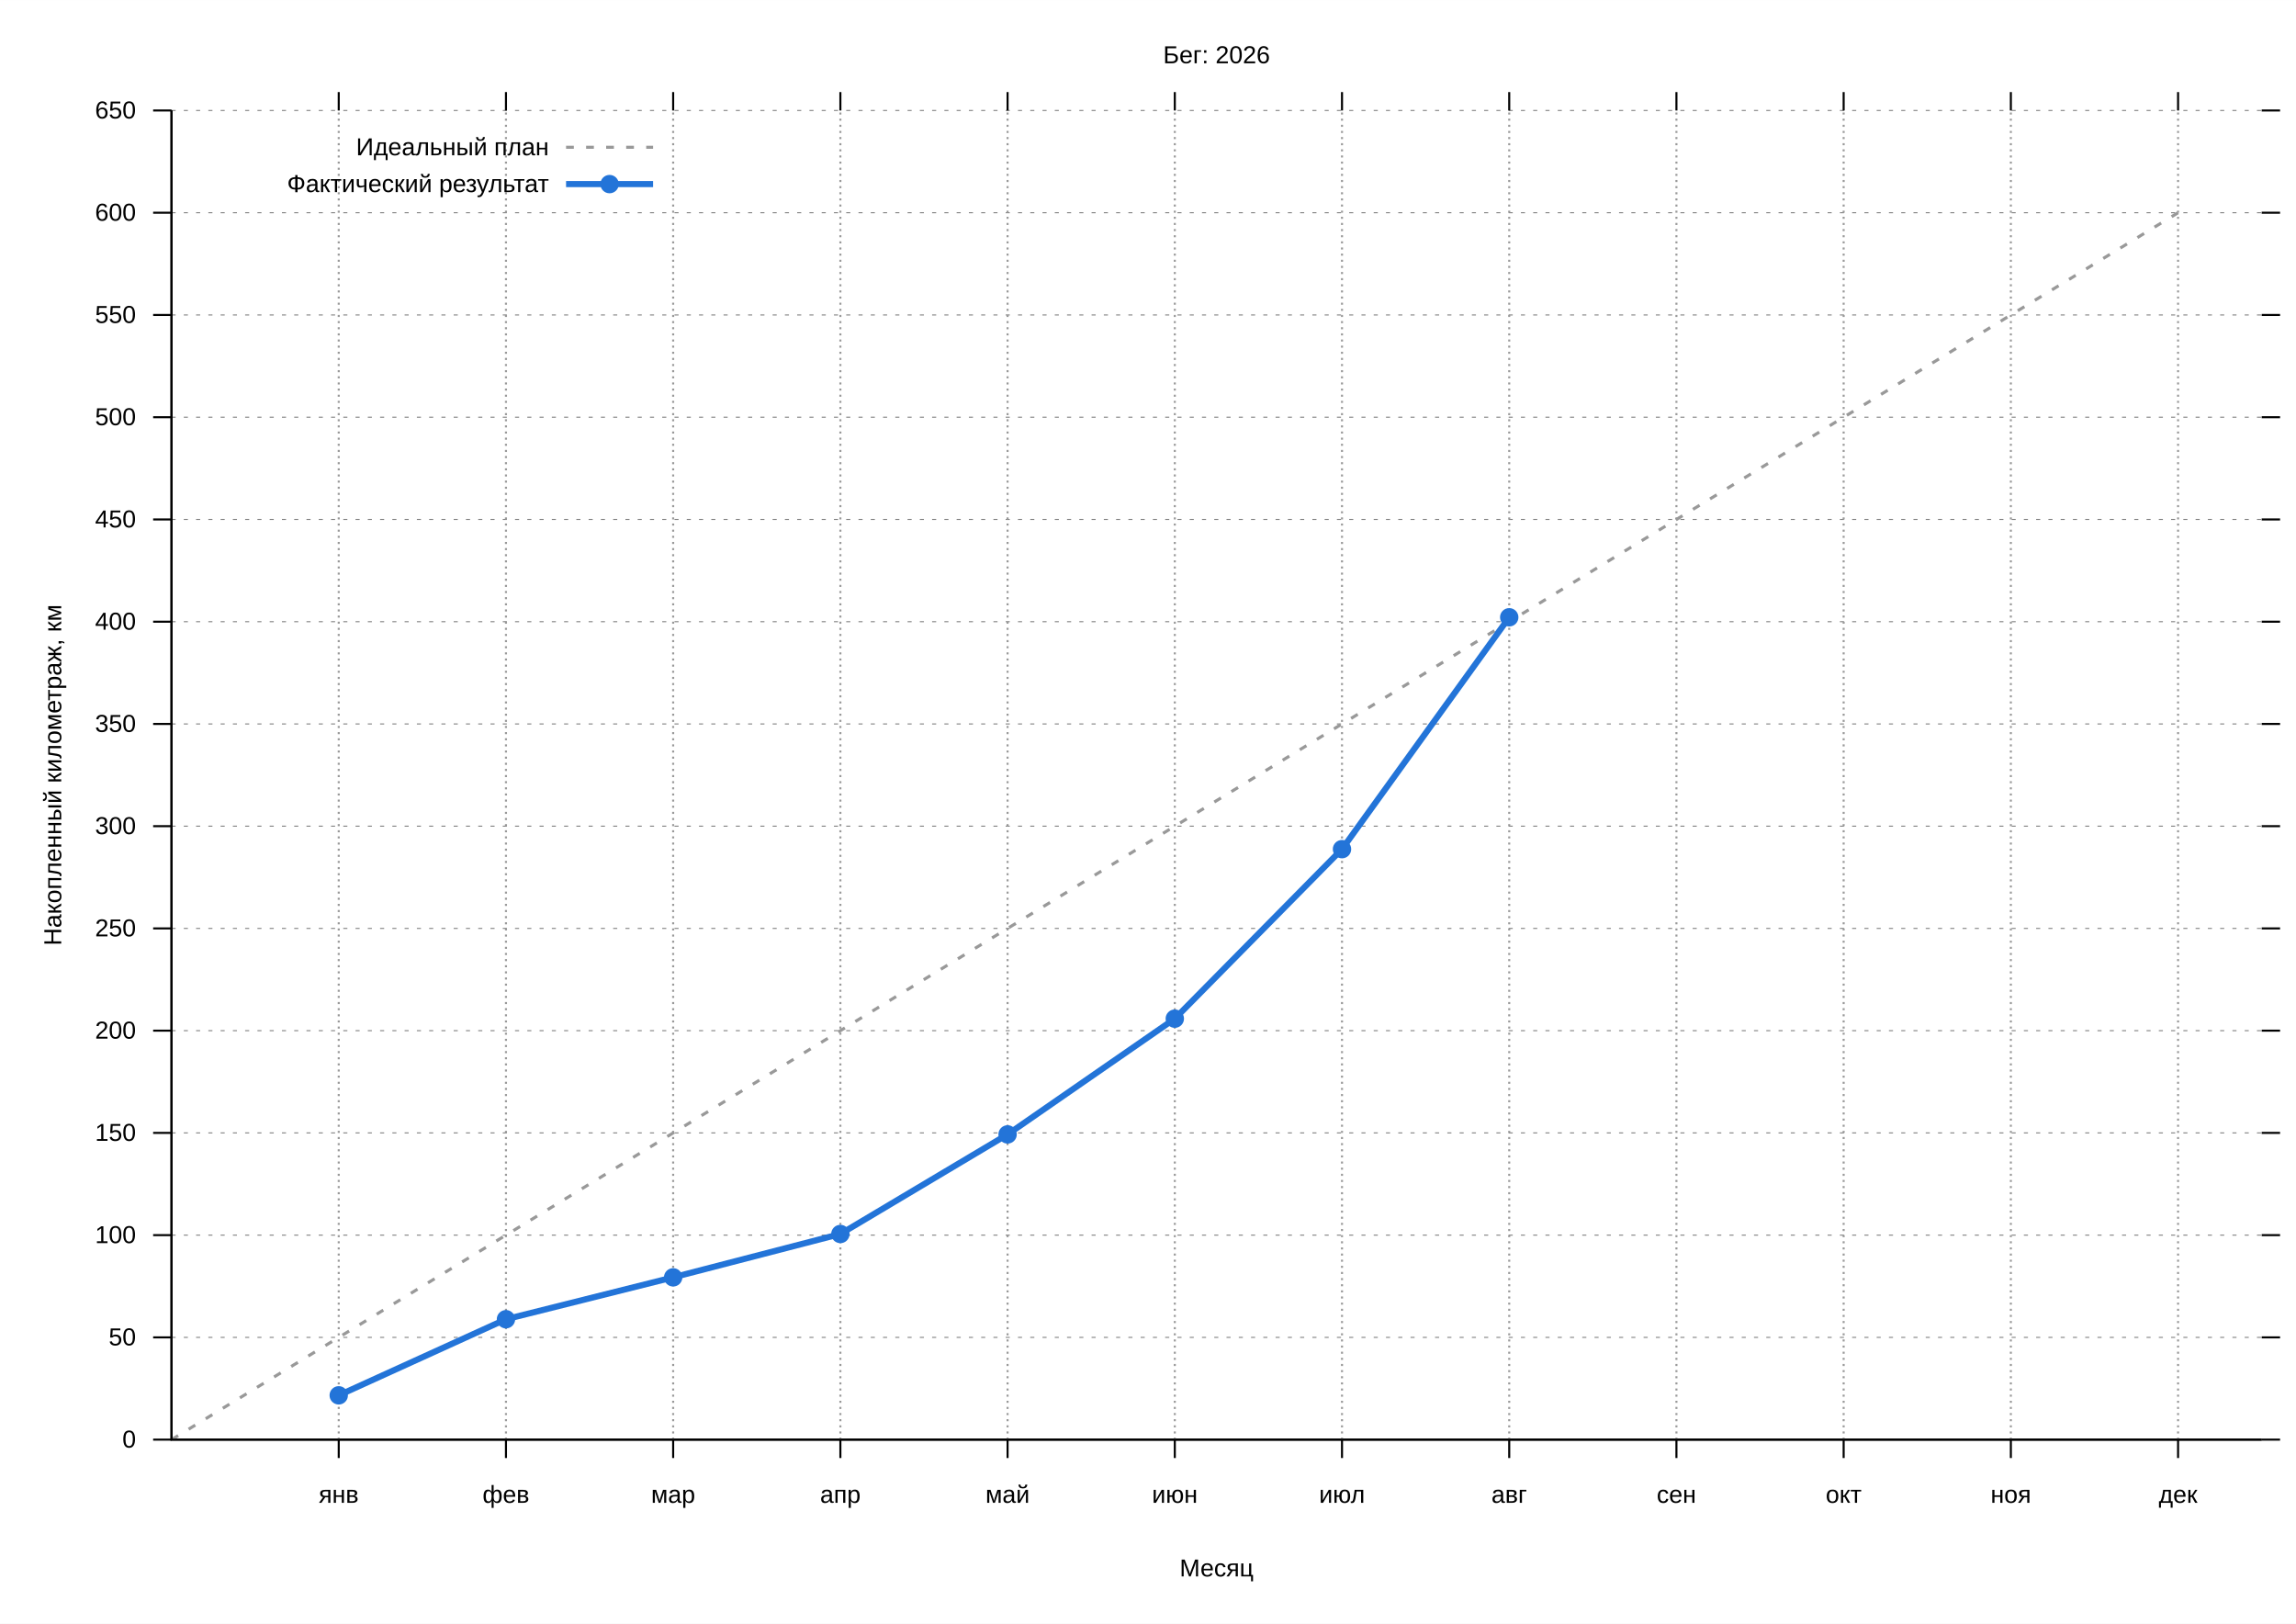
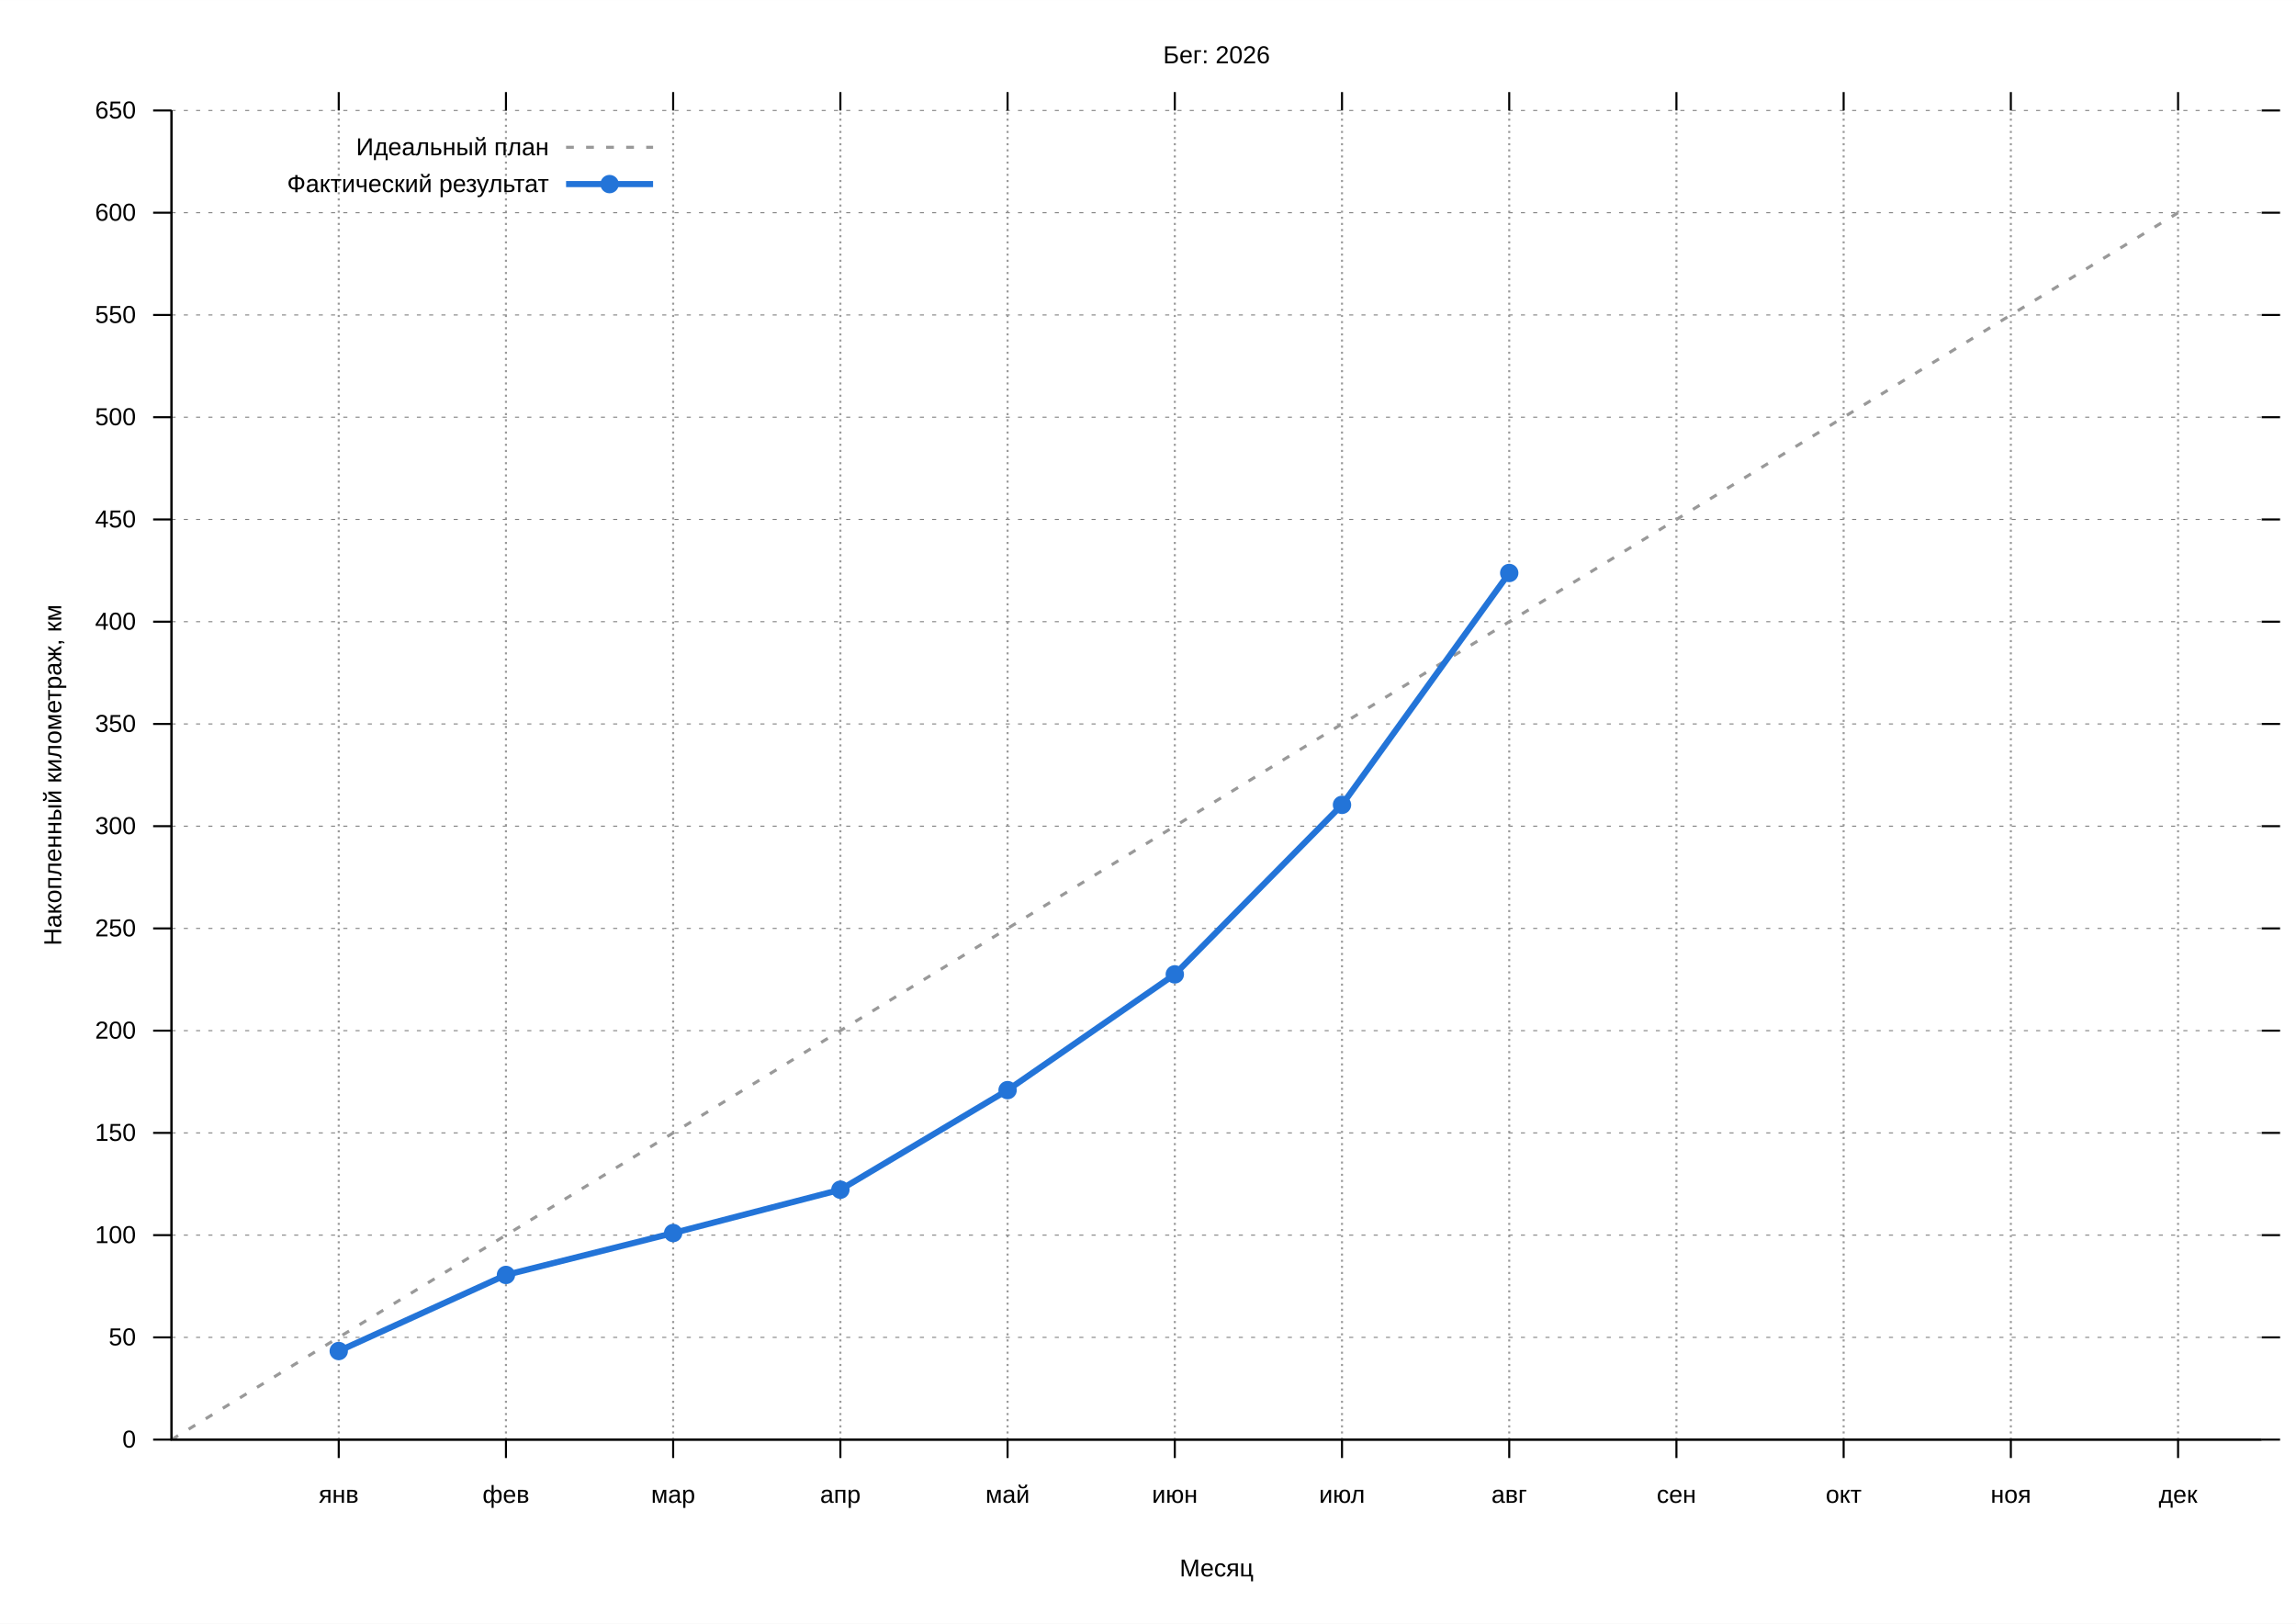
<svg xmlns="http://www.w3.org/2000/svg" xmlns:xlink="http://www.w3.org/1999/xlink" width="297mm" height="210mm" viewBox="0 0 1123 794">
  <g id="gnuplot_canvas">
    <rect x="0" y="0" width="1123" height="794" fill="#ffffff" />
    <defs>
      <circle id="gpDot" r="0.5" stroke-width="0.5" stroke="currentColor" />
      <path id="gpPt0" stroke-width="0.222" stroke="currentColor" d="M-1,0 h2 M0,-1 v2" />
      <path id="gpPt1" stroke-width="0.222" stroke="currentColor" d="M-1,-1 L1,1 M1,-1 L-1,1" />
      <path id="gpPt2" stroke-width="0.222" stroke="currentColor" d="M-1,0 L1,0 M0,-1 L0,1 M-1,-1 L1,1 M-1,1 L1,-1" />
      <rect id="gpPt3" stroke-width="0.222" stroke="currentColor" x="-1" y="-1" width="2" height="2" />
      <rect id="gpPt4" stroke-width="0.222" stroke="currentColor" fill="currentColor" x="-1" y="-1" width="2" height="2" />
      <circle id="gpPt5" stroke-width="0.222" stroke="currentColor" cx="0" cy="0" r="1" />
      <use xlink:href="#gpPt5" id="gpPt6" fill="currentColor" stroke="none" />
      <path id="gpPt7" stroke-width="0.222" stroke="currentColor" d="M0,-1.33 L-1.33,0.67 L1.33,0.67 z" />
      <use xlink:href="#gpPt7" id="gpPt8" fill="currentColor" stroke="none" />
      <use xlink:href="#gpPt7" id="gpPt9" stroke="currentColor" transform="rotate(180)" />
      <use xlink:href="#gpPt9" id="gpPt10" fill="currentColor" stroke="none" />
      <use xlink:href="#gpPt3" id="gpPt11" stroke="currentColor" transform="rotate(45)" />
      <use xlink:href="#gpPt11" id="gpPt12" fill="currentColor" stroke="none" />
      <path id="gpPt13" stroke-width="0.222" stroke="currentColor" d="M0,1.330 L1.265,0.411 L0.782,-1.067 L-0.782,-1.076 L-1.265,0.411 z" />
      <use xlink:href="#gpPt13" id="gpPt14" fill="currentColor" stroke="none" />
      <filter id="textbox" filterUnits="objectBoundingBox" x="0" y="0" height="1" width="1">
        <feFlood flood-color="#FFFFFF" flood-opacity="1" result="bgnd" />
        <feComposite in="SourceGraphic" in2="bgnd" operator="atop" />
      </filter>
      <filter id="greybox" filterUnits="objectBoundingBox" x="0" y="0" height="1" width="1">
        <feFlood flood-color="lightgrey" flood-opacity="1" result="grey" />
        <feComposite in="SourceGraphic" in2="grey" operator="atop" />
      </filter>
    </defs>
    <g fill="none" color="#FFFFFF" stroke="currentColor" stroke-width="1.00" stroke-linecap="butt" stroke-linejoin="miter">
</g>
    <g fill="none" color="black" stroke="currentColor" stroke-width="1.00" stroke-linecap="butt" stroke-linejoin="miter">
</g>
    <g fill="none" color="black" stroke="black" stroke-width="0.50" stroke-linecap="butt" stroke-linejoin="miter">
</g>
    <g fill="none" color="gray" stroke="currentColor" stroke-width="0.50" stroke-linecap="butt" stroke-linejoin="miter">
      <path stroke="gray" stroke-dasharray="2,4" class="gridline" d="M83.90,704.00 L1106.21,704.00  " />
    </g>
    <g fill="none" color="gray" stroke="gray" stroke-width="1.00" stroke-linecap="butt" stroke-linejoin="miter">
</g>
    <g fill="none" color="black" stroke="currentColor" stroke-width="1.00" stroke-linecap="butt" stroke-linejoin="miter">
      <path stroke="black" d="M83.90,704.00 L74.90,704.00 M1106.21,704.00 L1115.21,704.00  " />
      <g transform="translate(66.51,707.90)" stroke="none" fill="black" font-family="Arial" font-size="12.00" text-anchor="end">
        <text>
          <tspan font-family="Arial">0</tspan>
        </text>
      </g>
    </g>
    <g fill="none" color="black" stroke="currentColor" stroke-width="1.00" stroke-linecap="butt" stroke-linejoin="miter">
</g>
    <g fill="none" color="black" stroke="black" stroke-width="0.50" stroke-linecap="butt" stroke-linejoin="miter">
</g>
    <g fill="none" color="gray" stroke="currentColor" stroke-width="0.50" stroke-linecap="butt" stroke-linejoin="miter">
      <path stroke="gray" stroke-dasharray="2,4" class="gridline" d="M83.90,654.00 L1106.21,654.00  " />
    </g>
    <g fill="none" color="gray" stroke="gray" stroke-width="1.00" stroke-linecap="butt" stroke-linejoin="miter">
</g>
    <g fill="none" color="black" stroke="currentColor" stroke-width="1.00" stroke-linecap="butt" stroke-linejoin="miter">
      <path stroke="black" d="M83.90,654.00 L74.90,654.00 M1106.21,654.00 L1115.21,654.00  " />
      <g transform="translate(66.51,657.90)" stroke="none" fill="black" font-family="Arial" font-size="12.00" text-anchor="end">
        <text>
          <tspan font-family="Arial">50</tspan>
        </text>
      </g>
    </g>
    <g fill="none" color="black" stroke="currentColor" stroke-width="1.00" stroke-linecap="butt" stroke-linejoin="miter">
</g>
    <g fill="none" color="black" stroke="black" stroke-width="0.50" stroke-linecap="butt" stroke-linejoin="miter">
</g>
    <g fill="none" color="gray" stroke="currentColor" stroke-width="0.50" stroke-linecap="butt" stroke-linejoin="miter">
      <path stroke="gray" stroke-dasharray="2,4" class="gridline" d="M83.90,604.00 L1106.21,604.00  " />
    </g>
    <g fill="none" color="gray" stroke="gray" stroke-width="1.00" stroke-linecap="butt" stroke-linejoin="miter">
</g>
    <g fill="none" color="black" stroke="currentColor" stroke-width="1.00" stroke-linecap="butt" stroke-linejoin="miter">
      <path stroke="black" d="M83.90,604.00 L74.90,604.00 M1106.21,604.00 L1115.21,604.00  " />
      <g transform="translate(66.51,607.90)" stroke="none" fill="black" font-family="Arial" font-size="12.00" text-anchor="end">
        <text>
          <tspan font-family="Arial">100</tspan>
        </text>
      </g>
    </g>
    <g fill="none" color="black" stroke="currentColor" stroke-width="1.00" stroke-linecap="butt" stroke-linejoin="miter">
</g>
    <g fill="none" color="black" stroke="black" stroke-width="0.50" stroke-linecap="butt" stroke-linejoin="miter">
</g>
    <g fill="none" color="gray" stroke="currentColor" stroke-width="0.50" stroke-linecap="butt" stroke-linejoin="miter">
      <path stroke="gray" stroke-dasharray="2,4" class="gridline" d="M83.90,554.00 L1106.21,554.00  " />
    </g>
    <g fill="none" color="gray" stroke="gray" stroke-width="1.00" stroke-linecap="butt" stroke-linejoin="miter">
</g>
    <g fill="none" color="black" stroke="currentColor" stroke-width="1.00" stroke-linecap="butt" stroke-linejoin="miter">
      <path stroke="black" d="M83.90,554.00 L74.90,554.00 M1106.21,554.00 L1115.21,554.00  " />
      <g transform="translate(66.51,557.90)" stroke="none" fill="black" font-family="Arial" font-size="12.00" text-anchor="end">
        <text>
          <tspan font-family="Arial">150</tspan>
        </text>
      </g>
    </g>
    <g fill="none" color="black" stroke="currentColor" stroke-width="1.00" stroke-linecap="butt" stroke-linejoin="miter">
</g>
    <g fill="none" color="black" stroke="black" stroke-width="0.50" stroke-linecap="butt" stroke-linejoin="miter">
</g>
    <g fill="none" color="gray" stroke="currentColor" stroke-width="0.50" stroke-linecap="butt" stroke-linejoin="miter">
      <path stroke="gray" stroke-dasharray="2,4" class="gridline" d="M83.90,504.00 L1106.21,504.00  " />
    </g>
    <g fill="none" color="gray" stroke="gray" stroke-width="1.00" stroke-linecap="butt" stroke-linejoin="miter">
</g>
    <g fill="none" color="black" stroke="currentColor" stroke-width="1.00" stroke-linecap="butt" stroke-linejoin="miter">
      <path stroke="black" d="M83.90,504.00 L74.90,504.00 M1106.21,504.00 L1115.21,504.00  " />
      <g transform="translate(66.51,507.90)" stroke="none" fill="black" font-family="Arial" font-size="12.00" text-anchor="end">
        <text>
          <tspan font-family="Arial">200</tspan>
        </text>
      </g>
    </g>
    <g fill="none" color="black" stroke="currentColor" stroke-width="1.00" stroke-linecap="butt" stroke-linejoin="miter">
</g>
    <g fill="none" color="black" stroke="black" stroke-width="0.50" stroke-linecap="butt" stroke-linejoin="miter">
</g>
    <g fill="none" color="gray" stroke="currentColor" stroke-width="0.50" stroke-linecap="butt" stroke-linejoin="miter">
      <path stroke="gray" stroke-dasharray="2,4" class="gridline" d="M83.90,454.00 L1106.21,454.00  " />
    </g>
    <g fill="none" color="gray" stroke="gray" stroke-width="1.00" stroke-linecap="butt" stroke-linejoin="miter">
</g>
    <g fill="none" color="black" stroke="currentColor" stroke-width="1.00" stroke-linecap="butt" stroke-linejoin="miter">
      <path stroke="black" d="M83.90,454.00 L74.90,454.00 M1106.21,454.00 L1115.21,454.00  " />
      <g transform="translate(66.51,457.90)" stroke="none" fill="black" font-family="Arial" font-size="12.00" text-anchor="end">
        <text>
          <tspan font-family="Arial">250</tspan>
        </text>
      </g>
    </g>
    <g fill="none" color="black" stroke="currentColor" stroke-width="1.00" stroke-linecap="butt" stroke-linejoin="miter">
</g>
    <g fill="none" color="black" stroke="black" stroke-width="0.50" stroke-linecap="butt" stroke-linejoin="miter">
</g>
    <g fill="none" color="gray" stroke="currentColor" stroke-width="0.50" stroke-linecap="butt" stroke-linejoin="miter">
      <path stroke="gray" stroke-dasharray="2,4" class="gridline" d="M83.90,404.00 L1106.21,404.00  " />
    </g>
    <g fill="none" color="gray" stroke="gray" stroke-width="1.00" stroke-linecap="butt" stroke-linejoin="miter">
</g>
    <g fill="none" color="black" stroke="currentColor" stroke-width="1.00" stroke-linecap="butt" stroke-linejoin="miter">
      <path stroke="black" d="M83.90,404.00 L74.90,404.00 M1106.21,404.00 L1115.21,404.00  " />
      <g transform="translate(66.51,407.90)" stroke="none" fill="black" font-family="Arial" font-size="12.00" text-anchor="end">
        <text>
          <tspan font-family="Arial">300</tspan>
        </text>
      </g>
    </g>
    <g fill="none" color="black" stroke="currentColor" stroke-width="1.00" stroke-linecap="butt" stroke-linejoin="miter">
</g>
    <g fill="none" color="black" stroke="black" stroke-width="0.50" stroke-linecap="butt" stroke-linejoin="miter">
</g>
    <g fill="none" color="gray" stroke="currentColor" stroke-width="0.50" stroke-linecap="butt" stroke-linejoin="miter">
      <path stroke="gray" stroke-dasharray="2,4" class="gridline" d="M83.90,354.01 L1106.21,354.01  " />
    </g>
    <g fill="none" color="gray" stroke="gray" stroke-width="1.00" stroke-linecap="butt" stroke-linejoin="miter">
</g>
    <g fill="none" color="black" stroke="currentColor" stroke-width="1.00" stroke-linecap="butt" stroke-linejoin="miter">
      <path stroke="black" d="M83.90,354.01 L74.90,354.01 M1106.21,354.01 L1115.21,354.01  " />
      <g transform="translate(66.51,357.91)" stroke="none" fill="black" font-family="Arial" font-size="12.00" text-anchor="end">
        <text>
          <tspan font-family="Arial">350</tspan>
        </text>
      </g>
    </g>
    <g fill="none" color="black" stroke="currentColor" stroke-width="1.00" stroke-linecap="butt" stroke-linejoin="miter">
</g>
    <g fill="none" color="black" stroke="black" stroke-width="0.50" stroke-linecap="butt" stroke-linejoin="miter">
</g>
    <g fill="none" color="gray" stroke="currentColor" stroke-width="0.50" stroke-linecap="butt" stroke-linejoin="miter">
      <path stroke="gray" stroke-dasharray="2,4" class="gridline" d="M83.90,304.01 L1106.21,304.01  " />
    </g>
    <g fill="none" color="gray" stroke="gray" stroke-width="1.00" stroke-linecap="butt" stroke-linejoin="miter">
</g>
    <g fill="none" color="black" stroke="currentColor" stroke-width="1.00" stroke-linecap="butt" stroke-linejoin="miter">
      <path stroke="black" d="M83.90,304.01 L74.90,304.01 M1106.21,304.01 L1115.21,304.01  " />
      <g transform="translate(66.51,307.91)" stroke="none" fill="black" font-family="Arial" font-size="12.00" text-anchor="end">
        <text>
          <tspan font-family="Arial">400</tspan>
        </text>
      </g>
    </g>
    <g fill="none" color="black" stroke="currentColor" stroke-width="1.00" stroke-linecap="butt" stroke-linejoin="miter">
</g>
    <g fill="none" color="black" stroke="black" stroke-width="0.50" stroke-linecap="butt" stroke-linejoin="miter">
</g>
    <g fill="none" color="gray" stroke="currentColor" stroke-width="0.50" stroke-linecap="butt" stroke-linejoin="miter">
      <path stroke="gray" stroke-dasharray="2,4" class="gridline" d="M83.90,254.01 L1106.21,254.01  " />
    </g>
    <g fill="none" color="gray" stroke="gray" stroke-width="1.00" stroke-linecap="butt" stroke-linejoin="miter">
</g>
    <g fill="none" color="black" stroke="currentColor" stroke-width="1.00" stroke-linecap="butt" stroke-linejoin="miter">
      <path stroke="black" d="M83.90,254.01 L74.90,254.01 M1106.21,254.01 L1115.21,254.01  " />
      <g transform="translate(66.51,257.91)" stroke="none" fill="black" font-family="Arial" font-size="12.00" text-anchor="end">
        <text>
          <tspan font-family="Arial">450</tspan>
        </text>
      </g>
    </g>
    <g fill="none" color="black" stroke="currentColor" stroke-width="1.00" stroke-linecap="butt" stroke-linejoin="miter">
</g>
    <g fill="none" color="black" stroke="black" stroke-width="0.50" stroke-linecap="butt" stroke-linejoin="miter">
</g>
    <g fill="none" color="gray" stroke="currentColor" stroke-width="0.50" stroke-linecap="butt" stroke-linejoin="miter">
      <path stroke="gray" stroke-dasharray="2,4" class="gridline" d="M83.90,204.01 L1106.21,204.01  " />
    </g>
    <g fill="none" color="gray" stroke="gray" stroke-width="1.00" stroke-linecap="butt" stroke-linejoin="miter">
</g>
    <g fill="none" color="black" stroke="currentColor" stroke-width="1.00" stroke-linecap="butt" stroke-linejoin="miter">
      <path stroke="black" d="M83.90,204.01 L74.90,204.01 M1106.21,204.01 L1115.21,204.01  " />
      <g transform="translate(66.51,207.91)" stroke="none" fill="black" font-family="Arial" font-size="12.00" text-anchor="end">
        <text>
          <tspan font-family="Arial">500</tspan>
        </text>
      </g>
    </g>
    <g fill="none" color="black" stroke="currentColor" stroke-width="1.00" stroke-linecap="butt" stroke-linejoin="miter">
</g>
    <g fill="none" color="black" stroke="black" stroke-width="0.50" stroke-linecap="butt" stroke-linejoin="miter">
</g>
    <g fill="none" color="gray" stroke="currentColor" stroke-width="0.50" stroke-linecap="butt" stroke-linejoin="miter">
      <path stroke="gray" stroke-dasharray="2,4" class="gridline" d="M83.90,154.01 L1106.21,154.01  " />
    </g>
    <g fill="none" color="gray" stroke="gray" stroke-width="1.00" stroke-linecap="butt" stroke-linejoin="miter">
</g>
    <g fill="none" color="black" stroke="currentColor" stroke-width="1.00" stroke-linecap="butt" stroke-linejoin="miter">
      <path stroke="black" d="M83.90,154.01 L74.90,154.01 M1106.21,154.01 L1115.21,154.01  " />
      <g transform="translate(66.51,157.91)" stroke="none" fill="black" font-family="Arial" font-size="12.00" text-anchor="end">
        <text>
          <tspan font-family="Arial">550</tspan>
        </text>
      </g>
    </g>
    <g fill="none" color="black" stroke="currentColor" stroke-width="1.00" stroke-linecap="butt" stroke-linejoin="miter">
</g>
    <g fill="none" color="black" stroke="black" stroke-width="0.50" stroke-linecap="butt" stroke-linejoin="miter">
</g>
    <g fill="none" color="gray" stroke="currentColor" stroke-width="0.50" stroke-linecap="butt" stroke-linejoin="miter">
      <path stroke="gray" stroke-dasharray="2,4" class="gridline" d="M83.90,104.01 L1106.21,104.01  " />
    </g>
    <g fill="none" color="gray" stroke="gray" stroke-width="1.00" stroke-linecap="butt" stroke-linejoin="miter">
</g>
    <g fill="none" color="black" stroke="currentColor" stroke-width="1.00" stroke-linecap="butt" stroke-linejoin="miter">
      <path stroke="black" d="M83.90,104.01 L74.90,104.01 M1106.21,104.01 L1115.21,104.01  " />
      <g transform="translate(66.51,107.91)" stroke="none" fill="black" font-family="Arial" font-size="12.00" text-anchor="end">
        <text>
          <tspan font-family="Arial">600</tspan>
        </text>
      </g>
    </g>
    <g fill="none" color="black" stroke="currentColor" stroke-width="1.00" stroke-linecap="butt" stroke-linejoin="miter">
</g>
    <g fill="none" color="black" stroke="black" stroke-width="0.50" stroke-linecap="butt" stroke-linejoin="miter">
</g>
    <g fill="none" color="gray" stroke="currentColor" stroke-width="0.50" stroke-linecap="butt" stroke-linejoin="miter">
      <path stroke="gray" stroke-dasharray="2,4" class="gridline" d="M83.90,54.01 L1106.21,54.01  " />
    </g>
    <g fill="none" color="gray" stroke="gray" stroke-width="1.00" stroke-linecap="butt" stroke-linejoin="miter">
</g>
    <g fill="none" color="black" stroke="currentColor" stroke-width="1.00" stroke-linecap="butt" stroke-linejoin="miter">
      <path stroke="black" d="M83.90,54.01 L74.90,54.01 M1106.21,54.01 L1115.21,54.01  " />
      <g transform="translate(66.51,57.91)" stroke="none" fill="black" font-family="Arial" font-size="12.00" text-anchor="end">
        <text>
          <tspan font-family="Arial">650</tspan>
        </text>
      </g>
    </g>
    <g fill="none" color="black" stroke="currentColor" stroke-width="1.00" stroke-linecap="butt" stroke-linejoin="miter">
      <path stroke="black" d="M165.68,704.00 L165.68,713.00 M165.68,54.01 L165.68,45.01  " />
      <g transform="translate(165.68,734.90)" stroke="none" fill="black" font-family="Arial" font-size="12.00" text-anchor="middle">
        <text>
          <tspan font-family="Arial">янв</tspan>
        </text>
      </g>
    </g>
    <g fill="none" color="black" stroke="currentColor" stroke-width="1.00" stroke-linecap="butt" stroke-linejoin="miter">
      <path stroke="black" d="M247.47,704.00 L247.47,713.00 M247.47,54.01 L247.47,45.01  " />
      <g transform="translate(247.47,734.90)" stroke="none" fill="black" font-family="Arial" font-size="12.00" text-anchor="middle">
        <text>
          <tspan font-family="Arial">фев</tspan>
        </text>
      </g>
    </g>
    <g fill="none" color="black" stroke="currentColor" stroke-width="1.00" stroke-linecap="butt" stroke-linejoin="miter">
      <path stroke="black" d="M329.25,704.00 L329.25,713.00 M329.25,54.01 L329.25,45.01  " />
      <g transform="translate(329.25,734.90)" stroke="none" fill="black" font-family="Arial" font-size="12.00" text-anchor="middle">
        <text>
          <tspan font-family="Arial">мар</tspan>
        </text>
      </g>
    </g>
    <g fill="none" color="black" stroke="currentColor" stroke-width="1.00" stroke-linecap="butt" stroke-linejoin="miter">
      <path stroke="black" d="M411.04,704.00 L411.04,713.00 M411.04,54.01 L411.04,45.01  " />
      <g transform="translate(411.04,734.90)" stroke="none" fill="black" font-family="Arial" font-size="12.00" text-anchor="middle">
        <text>
          <tspan font-family="Arial">апр</tspan>
        </text>
      </g>
    </g>
    <g fill="none" color="black" stroke="currentColor" stroke-width="1.00" stroke-linecap="butt" stroke-linejoin="miter">
      <path stroke="black" d="M492.82,704.00 L492.82,713.00 M492.82,54.01 L492.82,45.01  " />
      <g transform="translate(492.82,734.90)" stroke="none" fill="black" font-family="Arial" font-size="12.00" text-anchor="middle">
        <text>
          <tspan font-family="Arial">май</tspan>
        </text>
      </g>
    </g>
    <g fill="none" color="black" stroke="currentColor" stroke-width="1.00" stroke-linecap="butt" stroke-linejoin="miter">
      <path stroke="black" d="M574.61,704.00 L574.61,713.00 M574.61,54.01 L574.61,45.01  " />
      <g transform="translate(574.61,734.90)" stroke="none" fill="black" font-family="Arial" font-size="12.00" text-anchor="middle">
        <text>
          <tspan font-family="Arial">июн</tspan>
        </text>
      </g>
    </g>
    <g fill="none" color="black" stroke="currentColor" stroke-width="1.00" stroke-linecap="butt" stroke-linejoin="miter">
      <path stroke="black" d="M656.39,704.00 L656.39,713.00 M656.39,54.01 L656.39,45.01  " />
      <g transform="translate(656.39,734.90)" stroke="none" fill="black" font-family="Arial" font-size="12.00" text-anchor="middle">
        <text>
          <tspan font-family="Arial">июл</tspan>
        </text>
      </g>
    </g>
    <g fill="none" color="black" stroke="currentColor" stroke-width="1.00" stroke-linecap="butt" stroke-linejoin="miter">
      <path stroke="black" d="M738.18,704.00 L738.18,713.00 M738.18,54.01 L738.18,45.01  " />
      <g transform="translate(738.18,734.90)" stroke="none" fill="black" font-family="Arial" font-size="12.00" text-anchor="middle">
        <text>
          <tspan font-family="Arial">авг</tspan>
        </text>
      </g>
    </g>
    <g fill="none" color="black" stroke="currentColor" stroke-width="1.00" stroke-linecap="butt" stroke-linejoin="miter">
      <path stroke="black" d="M819.96,704.00 L819.96,713.00 M819.96,54.01 L819.96,45.01  " />
      <g transform="translate(819.96,734.90)" stroke="none" fill="black" font-family="Arial" font-size="12.00" text-anchor="middle">
        <text>
          <tspan font-family="Arial">сен</tspan>
        </text>
      </g>
    </g>
    <g fill="none" color="black" stroke="currentColor" stroke-width="1.00" stroke-linecap="butt" stroke-linejoin="miter">
      <path stroke="black" d="M901.75,704.00 L901.75,713.00 M901.75,54.01 L901.75,45.01  " />
      <g transform="translate(901.75,734.90)" stroke="none" fill="black" font-family="Arial" font-size="12.00" text-anchor="middle">
        <text>
          <tspan font-family="Arial">окт</tspan>
        </text>
      </g>
    </g>
    <g fill="none" color="black" stroke="currentColor" stroke-width="1.00" stroke-linecap="butt" stroke-linejoin="miter">
      <path stroke="black" d="M983.53,704.00 L983.53,713.00 M983.53,54.01 L983.53,45.01  " />
      <g transform="translate(983.53,734.90)" stroke="none" fill="black" font-family="Arial" font-size="12.00" text-anchor="middle">
        <text>
          <tspan font-family="Arial">ноя</tspan>
        </text>
      </g>
    </g>
    <g fill="none" color="black" stroke="currentColor" stroke-width="1.00" stroke-linecap="butt" stroke-linejoin="miter">
      <path stroke="black" d="M1065.32,704.00 L1065.32,713.00 M1065.32,54.01 L1065.32,45.01  " />
      <g transform="translate(1065.32,734.90)" stroke="none" fill="black" font-family="Arial" font-size="12.00" text-anchor="middle">
        <text>
          <tspan font-family="Arial">дек</tspan>
        </text>
      </g>
    </g>
    <g fill="none" color="black" stroke="currentColor" stroke-width="1.00" stroke-linecap="butt" stroke-linejoin="miter">
</g>
    <g fill="none" color="black" stroke="currentColor" stroke-width="1.00" stroke-linecap="butt" stroke-linejoin="miter">
      <path stroke="black" d="M83.90,54.01 L83.90,704.00 L1106.21,704.00 M1106.21,54.01 M83.90,54.01  " />
    </g>
    <g fill="none" color="black" stroke="currentColor" stroke-width="1.00" stroke-linecap="butt" stroke-linejoin="miter">
</g>
    <g id="gnuplot_plot_1" fill="none">
      <g fill="none" color="black" stroke="currentColor" stroke-width="1.00" stroke-linecap="butt" stroke-linejoin="miter">
        <path stroke="rgb(153, 153, 153)" stroke-dasharray="1.0,2.0" d="M165.68,704.00 L165.68,54.01 M247.47,704.00 L247.47,54.01 M329.25,704.00 L329.25,54.01 M411.04,704.00 L411.04,54.01   M492.82,704.00 L492.82,54.01 M574.61,704.00 L574.61,54.01 M656.39,704.00 L656.39,54.01 M738.18,704.00 L738.18,54.01   M819.96,704.00 L819.96,54.01 M901.75,704.00 L901.75,54.01 M983.53,704.00 L983.53,54.01 M1065.32,704.00 L1065.32,54.01    " />
      </g>
    </g>
    <g id="gnuplot_plot_2" fill="none">
      <g fill="none" color="black" stroke="currentColor" stroke-width="1.00" stroke-linecap="butt" stroke-linejoin="miter">
</g>
    </g>
    <g id="gnuplot_plot_3">
      <g fill="none" color="#FFFFFF" stroke="rgb(153, 153, 153)" stroke-width="1.50" stroke-linecap="butt" stroke-linejoin="miter">
</g>
      <g fill="none" color="black" stroke="currentColor" stroke-width="1.50" stroke-linecap="butt" stroke-linejoin="miter">
        <g transform="translate(268.48,75.91)" stroke="none" fill="black" font-family="Arial" font-size="12.00" text-anchor="end">
          <text>
            <tspan font-family="Arial">Идеальный план</tspan>
          </text>
        </g>
      </g>
      <g fill="none" color="black" stroke="currentColor" stroke-width="1.50" stroke-linecap="butt" stroke-linejoin="miter">
        <path stroke="rgb(153, 153, 153)" stroke-dasharray="3.8,6.0" d="M276.87,72.01 L319.43,72.01 M83.90,704.00 L93.81,697.94 L103.73,691.88 L113.64,685.82 L123.55,679.76 L133.47,673.70   L143.38,667.64 L153.29,661.58 L163.21,655.52 L173.12,649.46 L183.03,643.39 L192.95,637.33 L202.86,631.27 L212.77,625.21   L222.69,619.15 L232.60,613.09 L242.51,607.03 L252.43,600.97 L262.34,594.91 L272.25,588.85 L282.17,582.79 L292.08,576.73   L301.99,570.67 L311.91,564.61 L321.82,558.55 L331.73,552.49 L341.65,546.43 L351.56,540.37 L361.47,534.31 L371.39,528.25   L381.30,522.18 L391.21,516.12 L401.13,510.06 L411.04,504.00 L420.95,497.94 L430.87,491.88 L440.78,485.82 L450.69,479.76   L460.61,473.70 L470.52,467.64 L480.43,461.58 L490.35,455.52 L500.26,449.46 L510.17,443.40 L520.09,437.34 L530.00,431.28   L539.91,425.22 L549.83,419.16 L559.74,413.10 L569.65,407.03 L579.57,400.97 L589.48,394.91 L599.39,388.85 L609.31,382.79   L619.22,376.73 L629.13,370.67 L639.05,364.61 L648.96,358.55 L658.87,352.49 L668.79,346.43 L678.70,340.37 L688.61,334.31   L698.53,328.25 L708.44,322.19 L718.35,316.13 L728.27,310.07 L738.18,304.01 L748.09,297.95 L758.01,291.89 L767.92,285.82   L777.83,279.76 L787.74,273.70 L797.66,267.64 L807.57,261.58 L817.48,255.52 L827.40,249.46 L837.31,243.40 L847.22,237.34   L857.14,231.28 L867.05,225.22 L876.96,219.16 L886.88,213.10 L896.79,207.04 L906.70,200.98 L916.62,194.92 L926.53,188.86   L936.44,182.80 L946.36,176.74 L956.27,170.67 L966.18,164.61 L976.10,158.55 L986.01,152.49 L995.92,146.43 L1005.84,140.37   L1015.75,134.31 L1025.66,128.25 L1035.58,122.19 L1045.49,116.13 L1055.40,110.07 L1065.32,104.01  " />
      </g>
    </g>
    <g id="gnuplot_plot_4">
      <g fill="none" color="#FFFFFF" stroke="rgb(153, 153, 153)" stroke-width="3.00" stroke-linecap="butt" stroke-linejoin="miter">
</g>
      <g fill="none" color="black" stroke="currentColor" stroke-width="3.00" stroke-linecap="butt" stroke-linejoin="miter">
        <g transform="translate(268.48,93.91)" stroke="none" fill="black" font-family="Arial" font-size="12.00" text-anchor="end">
          <text>
            <tspan font-family="Arial">Фактический результат</tspan>
          </text>
        </g>
      </g>
      <g fill="none" color="black" stroke="currentColor" stroke-width="3.00" stroke-linecap="butt" stroke-linejoin="miter">
-         <path stroke="rgb( 35, 116, 216)" d="M276.87,90.01 L319.43,90.01 M165.68,682.34 L247.47,645.12 L329.25,624.64 L411.04,603.44 L492.82,554.74 L574.61,498.14   L656.39,415.24 L738.18,301.85  " />
-         <use xlink:href="#gpPt6" transform="translate(165.68,682.34) scale(4.05)" color="rgb( 35, 116, 216)" />
-         <use xlink:href="#gpPt6" transform="translate(247.47,645.12) scale(4.05)" color="rgb( 35, 116, 216)" />
-         <use xlink:href="#gpPt6" transform="translate(329.25,624.64) scale(4.05)" color="rgb( 35, 116, 216)" />
-         <use xlink:href="#gpPt6" transform="translate(411.04,603.44) scale(4.05)" color="rgb( 35, 116, 216)" />
-         <use xlink:href="#gpPt6" transform="translate(492.82,554.74) scale(4.05)" color="rgb( 35, 116, 216)" />
-         <use xlink:href="#gpPt6" transform="translate(574.61,498.14) scale(4.05)" color="rgb( 35, 116, 216)" />
-         <use xlink:href="#gpPt6" transform="translate(656.39,415.24) scale(4.05)" color="rgb( 35, 116, 216)" />
-         <use xlink:href="#gpPt6" transform="translate(738.18,301.85) scale(4.05)" color="rgb( 35, 116, 216)" />
+         <path stroke="rgb( 35, 116, 216)" d="M276.87,90.01 L319.43,90.01 M165.68,660.68 L247.47,623.46 L329.25,602.98 L411.04,581.78 L492.82,533.08 L574.61,476.48   L656.39,393.58 L738.18,280.19  " />
+         <use xlink:href="#gpPt6" transform="translate(165.68,660.68) scale(4.05)" color="rgb( 35, 116, 216)" />
+         <use xlink:href="#gpPt6" transform="translate(247.47,623.46) scale(4.05)" color="rgb( 35, 116, 216)" />
+         <use xlink:href="#gpPt6" transform="translate(329.25,602.98) scale(4.05)" color="rgb( 35, 116, 216)" />
+         <use xlink:href="#gpPt6" transform="translate(411.04,581.78) scale(4.05)" color="rgb( 35, 116, 216)" />
+         <use xlink:href="#gpPt6" transform="translate(492.82,533.08) scale(4.05)" color="rgb( 35, 116, 216)" />
+         <use xlink:href="#gpPt6" transform="translate(574.61,476.48) scale(4.05)" color="rgb( 35, 116, 216)" />
+         <use xlink:href="#gpPt6" transform="translate(656.39,393.58) scale(4.05)" color="rgb( 35, 116, 216)" />
+         <use xlink:href="#gpPt6" transform="translate(738.18,280.19) scale(4.05)" color="rgb( 35, 116, 216)" />
        <use xlink:href="#gpPt6" transform="translate(298.15,90.01) scale(4.05)" color="rgb( 35, 116, 216)" />
      </g>
    </g>
    <g fill="none" color="#FFFFFF" stroke="rgb( 35, 116, 216)" stroke-width="2.00" stroke-linecap="butt" stroke-linejoin="miter">
</g>
    <g fill="none" color="black" stroke="currentColor" stroke-width="2.00" stroke-linecap="butt" stroke-linejoin="miter">
</g>
    <g fill="none" color="black" stroke="black" stroke-width="1.00" stroke-linecap="butt" stroke-linejoin="miter">
</g>
    <g fill="none" color="black" stroke="currentColor" stroke-width="1.00" stroke-linecap="butt" stroke-linejoin="miter">
      <path stroke="black" d="M83.90,54.01 L83.90,704.00 L1106.21,704.00 M1106.21,54.01 M83.90,54.01  " />
      <g transform="translate(29.94,379.01) rotate(270.00)" stroke="none" fill="black" font-family="Arial" font-size="12.00" text-anchor="middle">
        <text>
          <tspan font-family="Arial">Накопленный километраж, км</tspan>
        </text>
      </g>
    </g>
    <g fill="none" color="black" stroke="currentColor" stroke-width="1.00" stroke-linecap="butt" stroke-linejoin="miter">
      <g transform="translate(595.05,770.90)" stroke="none" fill="black" font-family="Arial" font-size="12.00" text-anchor="middle">
        <text>
          <tspan font-family="Arial">Месяц</tspan>
        </text>
      </g>
    </g>
    <g fill="none" color="black" stroke="currentColor" stroke-width="1.00" stroke-linecap="butt" stroke-linejoin="miter">
</g>
    <g fill="none" color="black" stroke="currentColor" stroke-width="1.00" stroke-linecap="butt" stroke-linejoin="miter">
      <g transform="translate(595.05,30.91)" stroke="none" fill="black" font-family="Arial" font-size="12.00" text-anchor="middle">
        <text>
          <tspan font-family="Arial">Бег: 2026</tspan>
        </text>
      </g>
    </g>
    <g fill="none" color="black" stroke="currentColor" stroke-width="1.00" stroke-linecap="butt" stroke-linejoin="miter">
</g>
  </g>
</svg>
